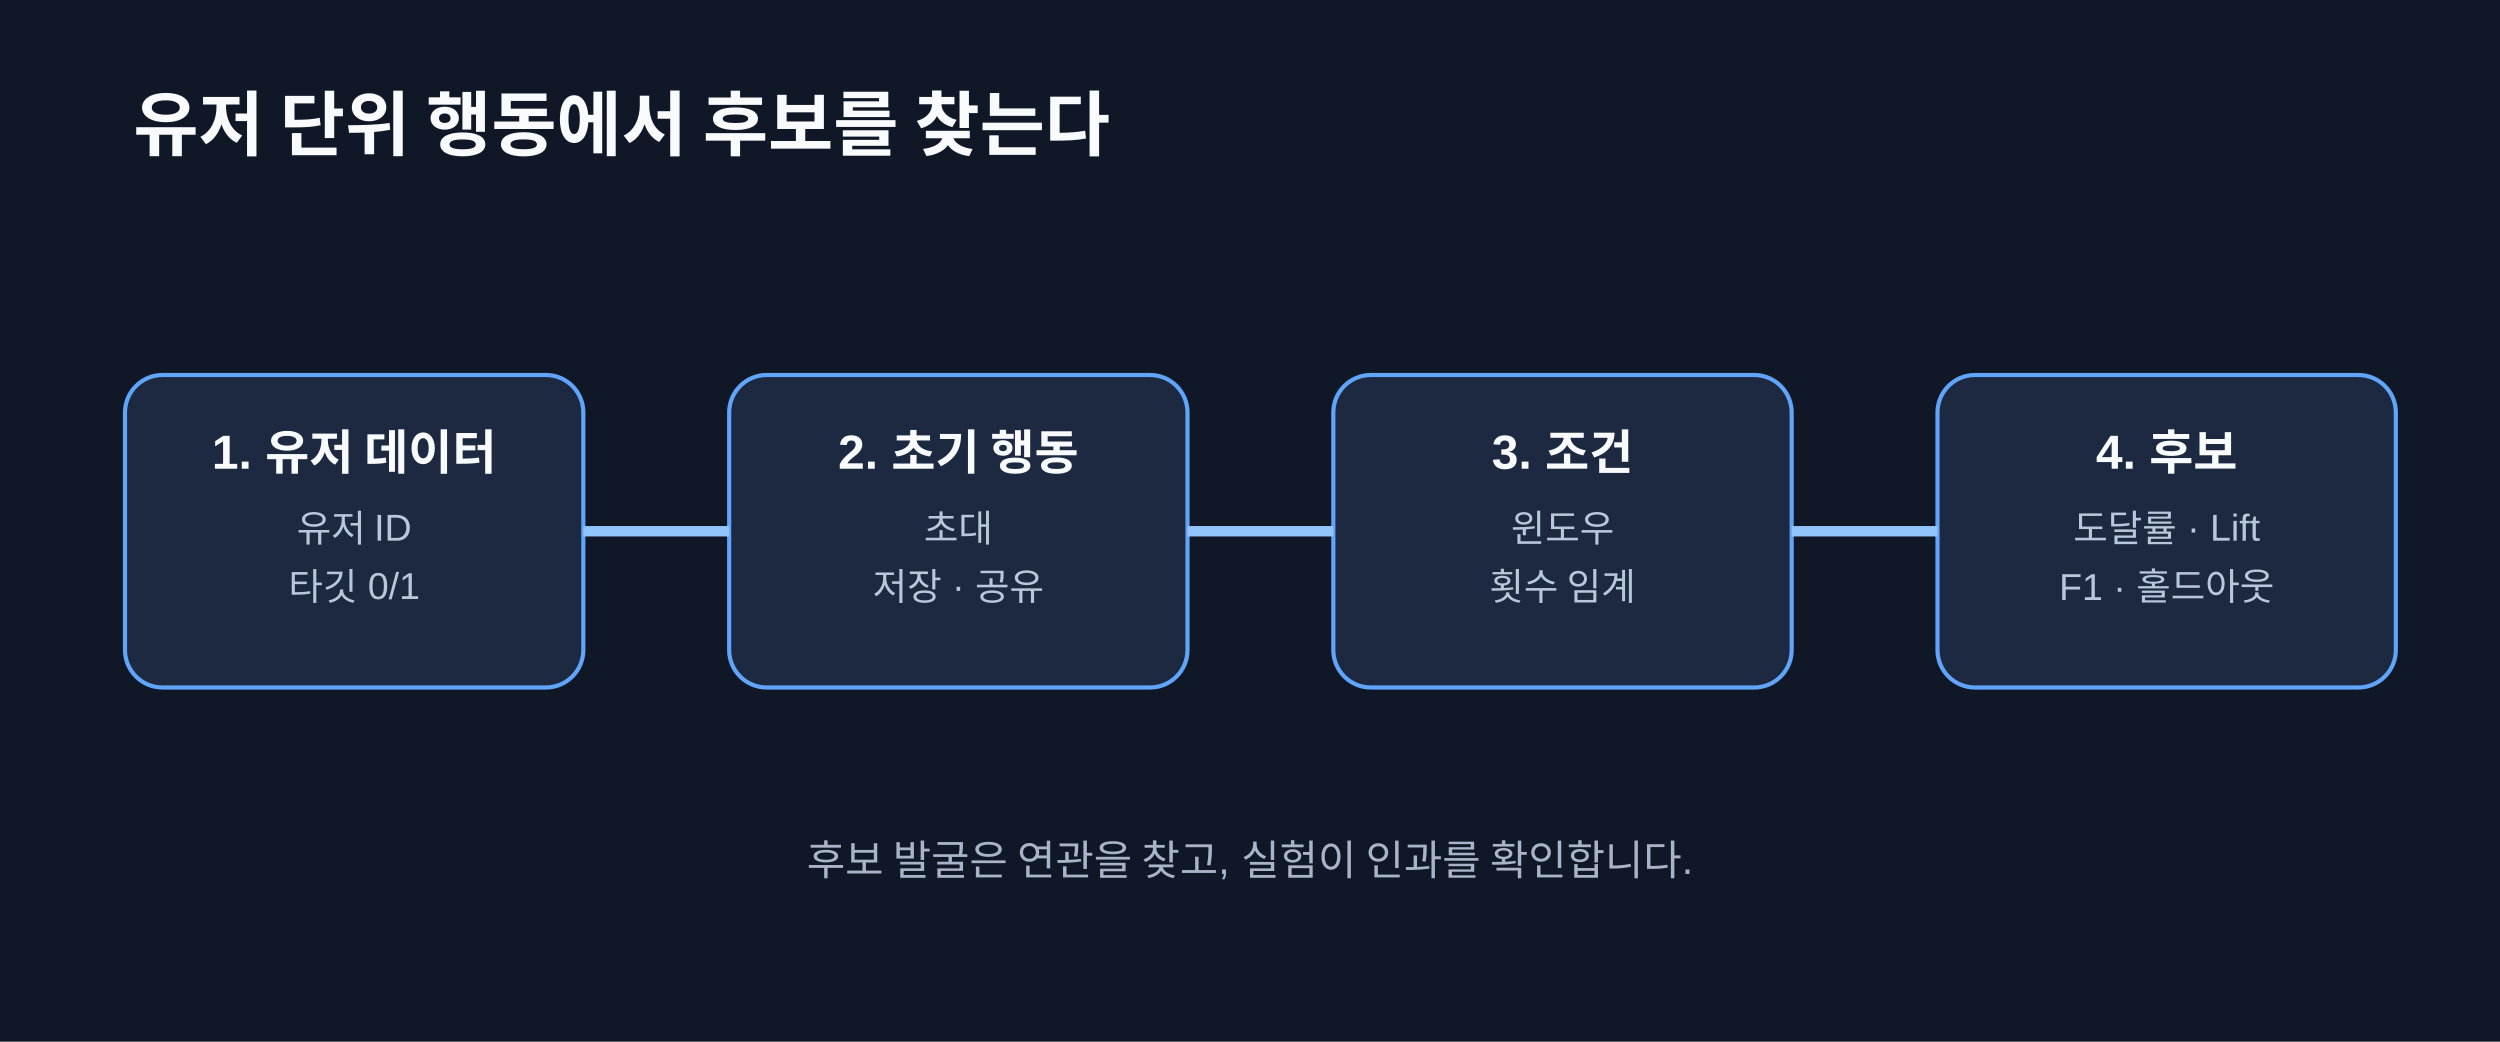
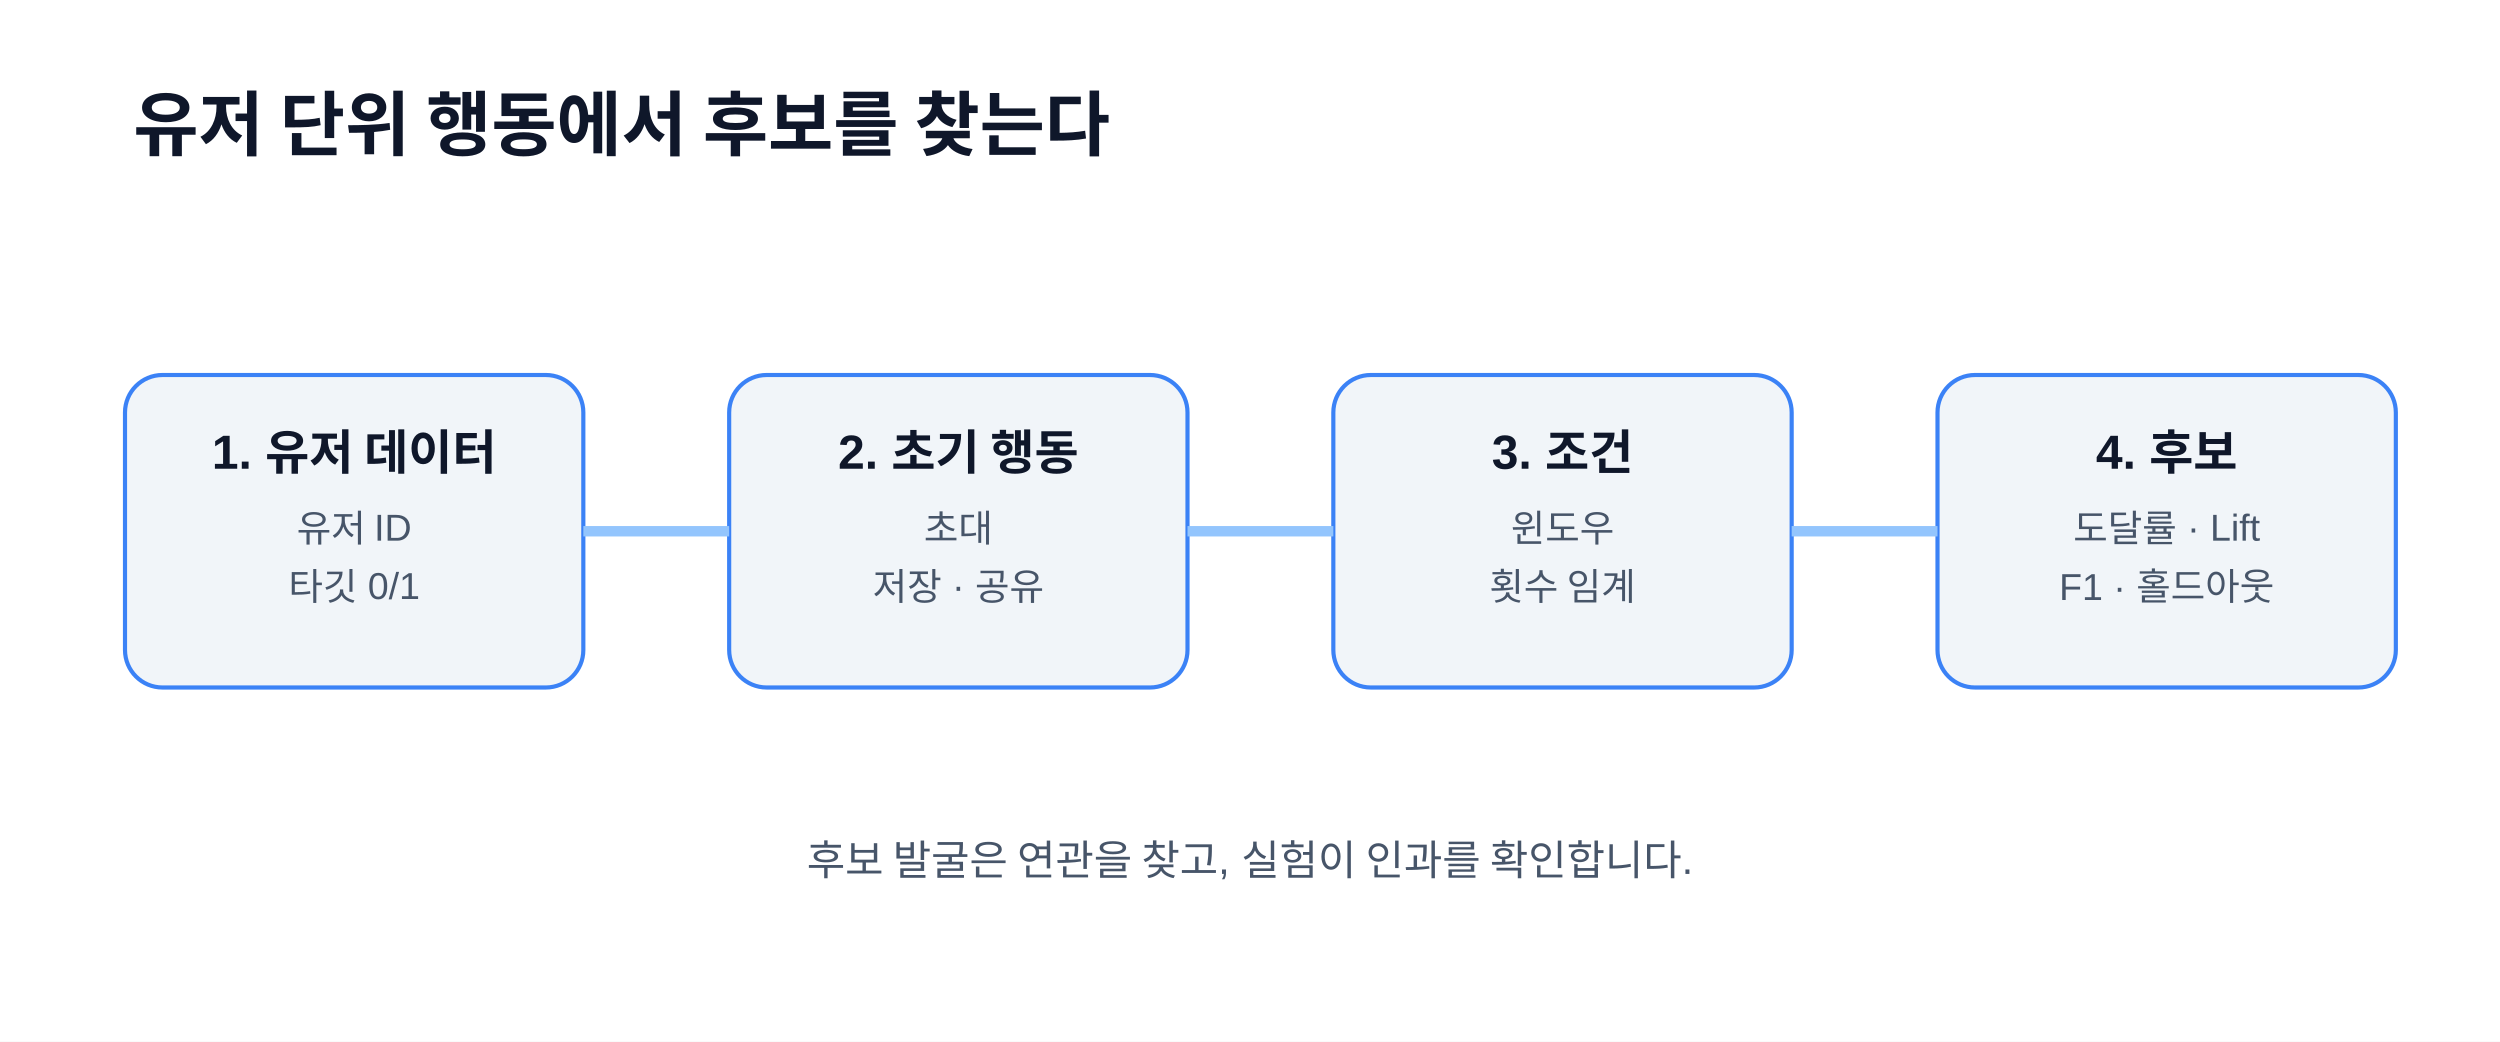
<svg xmlns="http://www.w3.org/2000/svg" width="1200" height="500" viewBox="0 0 1200 500" role="img" aria-labelledby="title desc">
-   <rect width="1200" height="500" fill="#101827" />
-   <text x="64" y="72" fill="#f8fafc" font-family="'Apple SD Gothic Neo','Malgun Gothic','Noto Sans KR',Arial" font-size="34" font-weight="700">유저 단위 행동에서 후보를 찾는다</text>
+   <rect width="1200" height="500" fill="#ffffff" />
+   <text x="64" y="72" fill="#0f172a" font-family="'Apple SD Gothic Neo','Malgun Gothic','Noto Sans KR',Arial" font-size="34" font-weight="700">유저 단위 행동에서 후보를 찾는다</text>
  <g font-family="Arial" text-anchor="middle">
-     <g fill="#1c2940" stroke="#60a5fa" stroke-width="2">
+     <g fill="#f1f5f9" stroke="#3b82f6" stroke-width="2">
      <rect x="60" y="180" width="220" height="150" rx="18" />
      <rect x="350" y="180" width="220" height="150" rx="18" />
      <rect x="640" y="180" width="220" height="150" rx="18" />
      <rect x="930" y="180" width="220" height="150" rx="18" />
    </g>
-     <g fill="#f8fafc" font-size="23" font-weight="700">
+     <g fill="#0f172a" font-size="23" font-weight="700">
      <text x="170" y="225">1. 유저 데이터</text>
      <text x="460" y="225">2. 초기 행동</text>
      <text x="750" y="225">3. 조건</text>
      <text x="1040" y="225">4. 후보</text>
    </g>
-     <g fill="#b9c7da" font-size="18">
+     <g fill="#475569" font-size="18">
      <text x="170" y="260">유저 ID</text>
      <text x="170" y="288">타깃 0/1</text>
      <text x="460" y="260">초대</text>
      <text x="460" y="288">저장 · 공유</text>
      <text x="750" y="260">윈도우</text>
      <text x="750" y="288">횟수 임계</text>
      <text x="1040" y="260">도달률 · Lift</text>
      <text x="1040" y="288">F1 · 홀드아웃</text>
    </g>
  </g>
  <path d="M280 255H350M570 255H640M860 255H930" stroke="#93c5fd" stroke-width="5" />
-   <text x="600" y="420" text-anchor="middle" fill="#a8b5c8" font-family="Arial" font-size="20">후보 발굴은 연관을 찾고, 실험이 인과를 확인합니다.</text>
+   <text x="600" y="420" text-anchor="middle" fill="#475569" font-family="Arial" font-size="20">후보 발굴은 연관을 찾고, 실험이 인과를 확인합니다.</text>
</svg>
